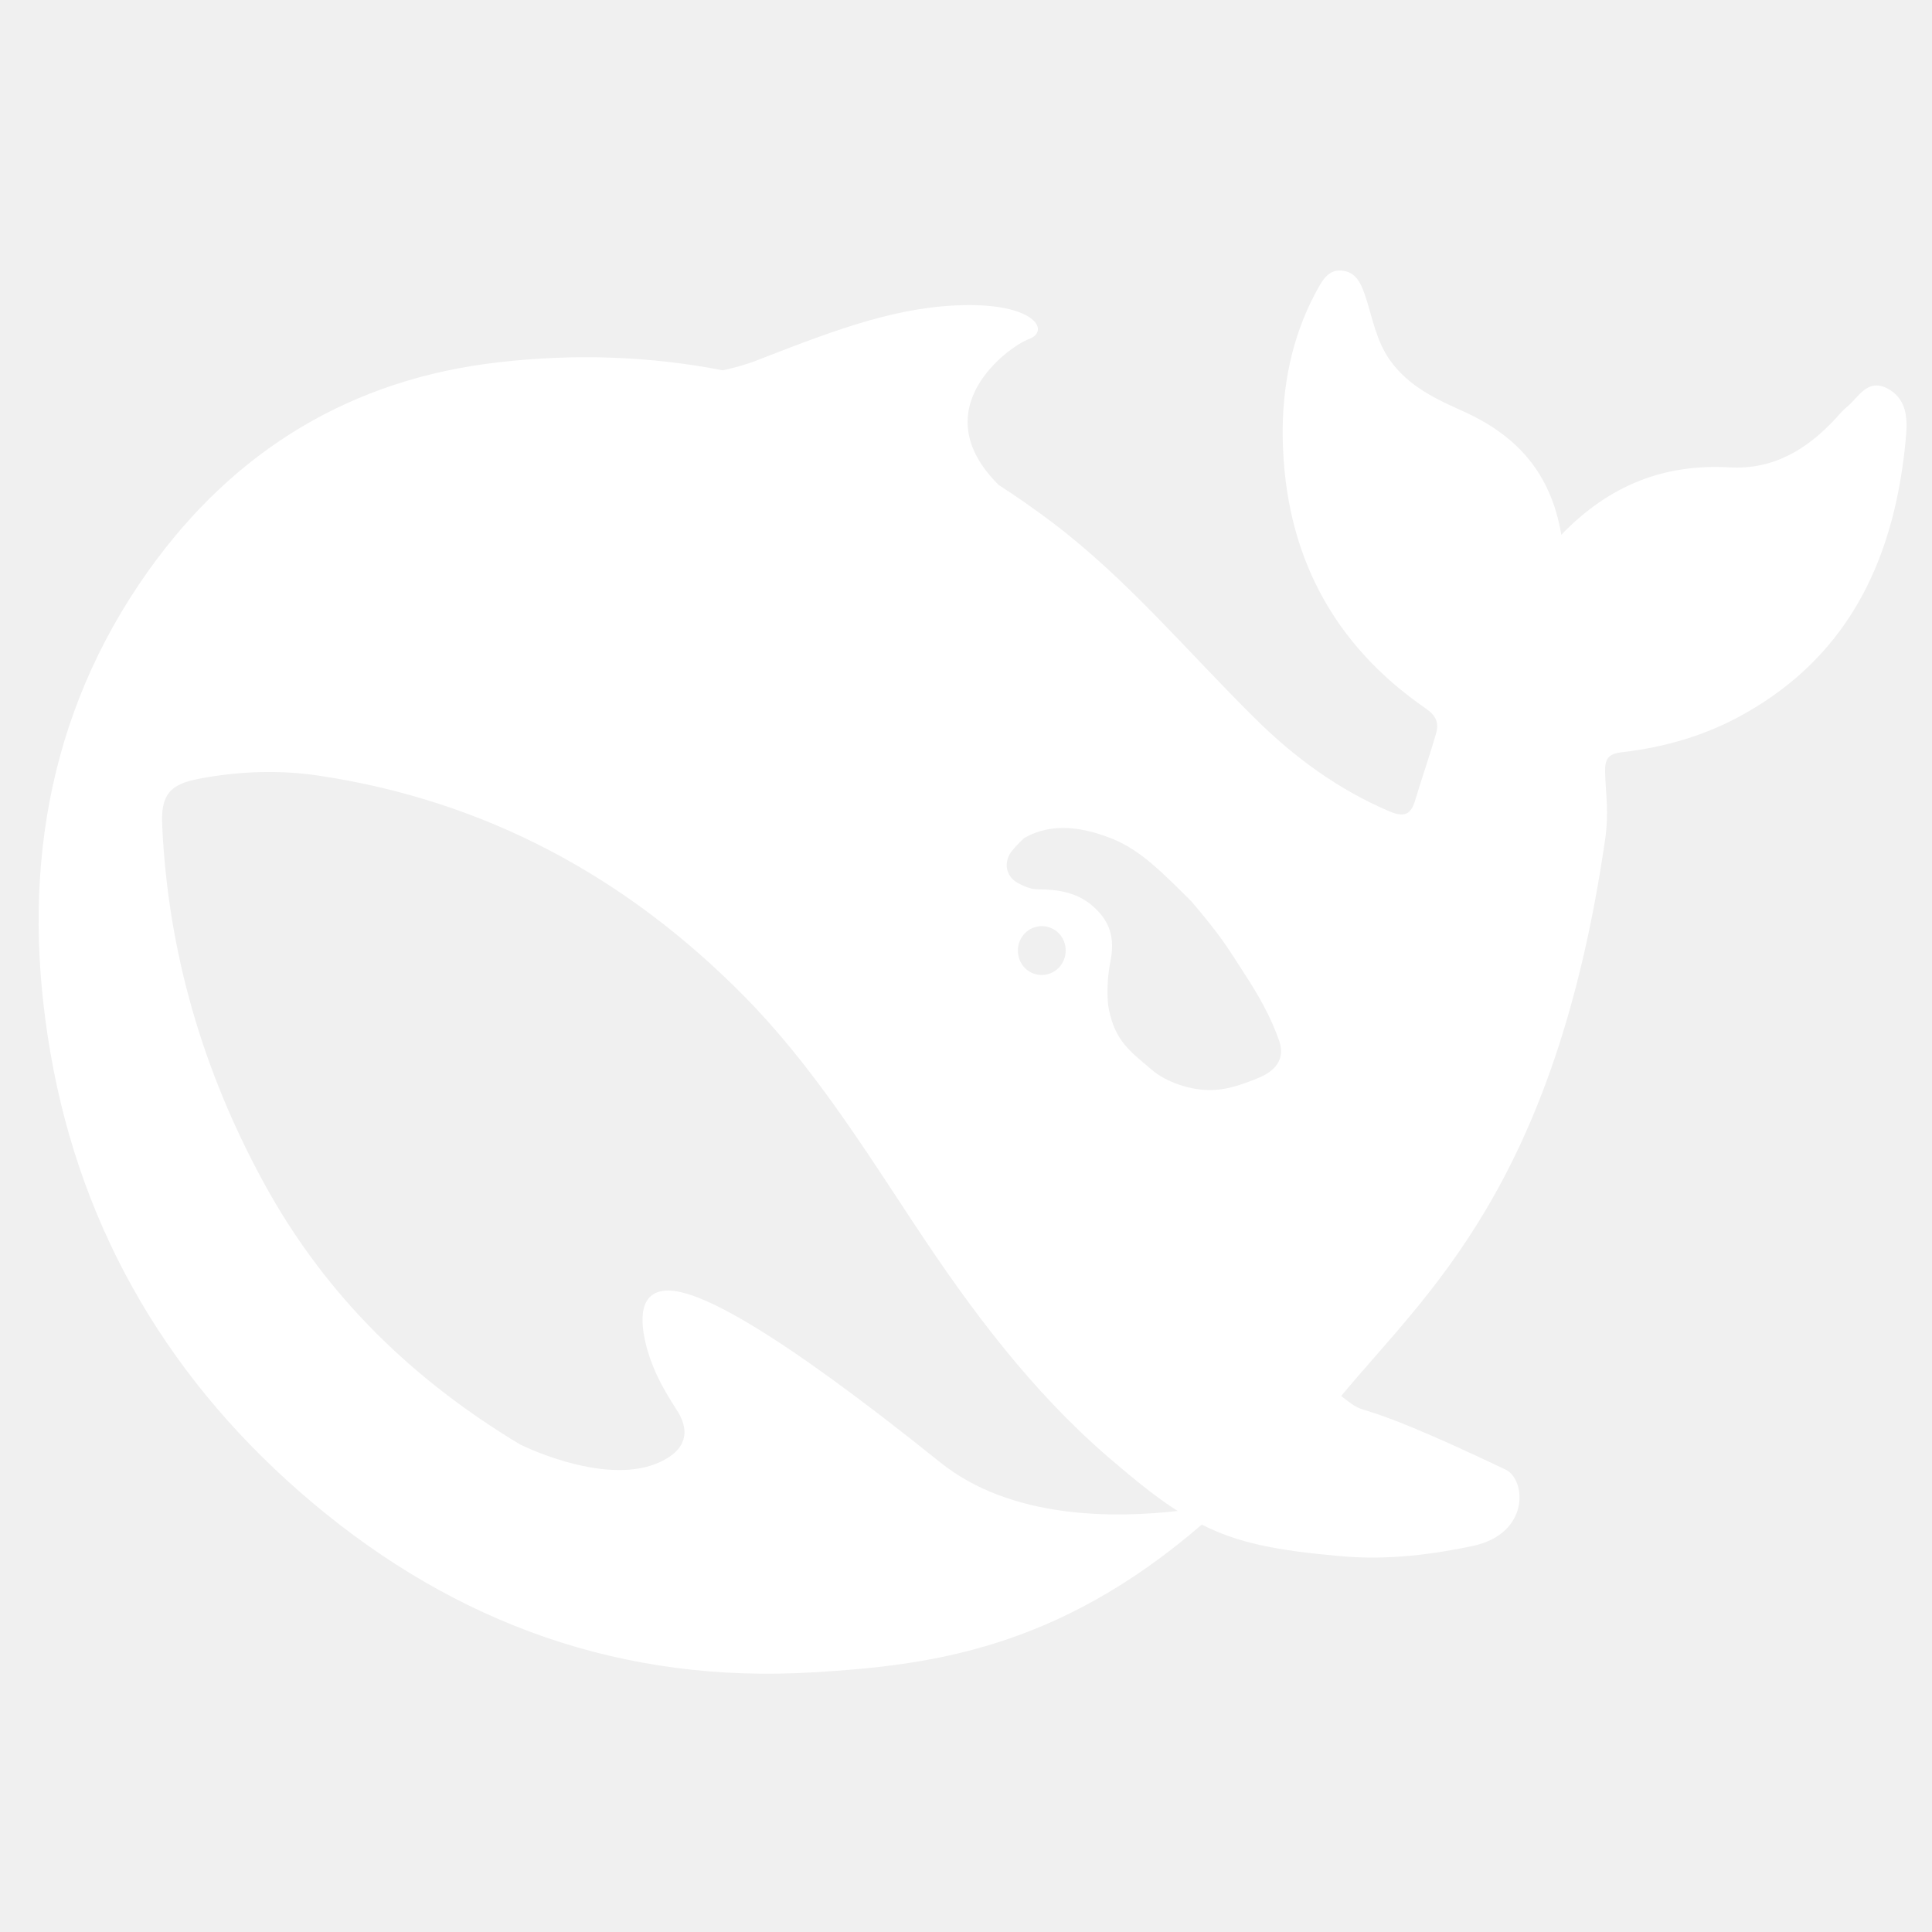
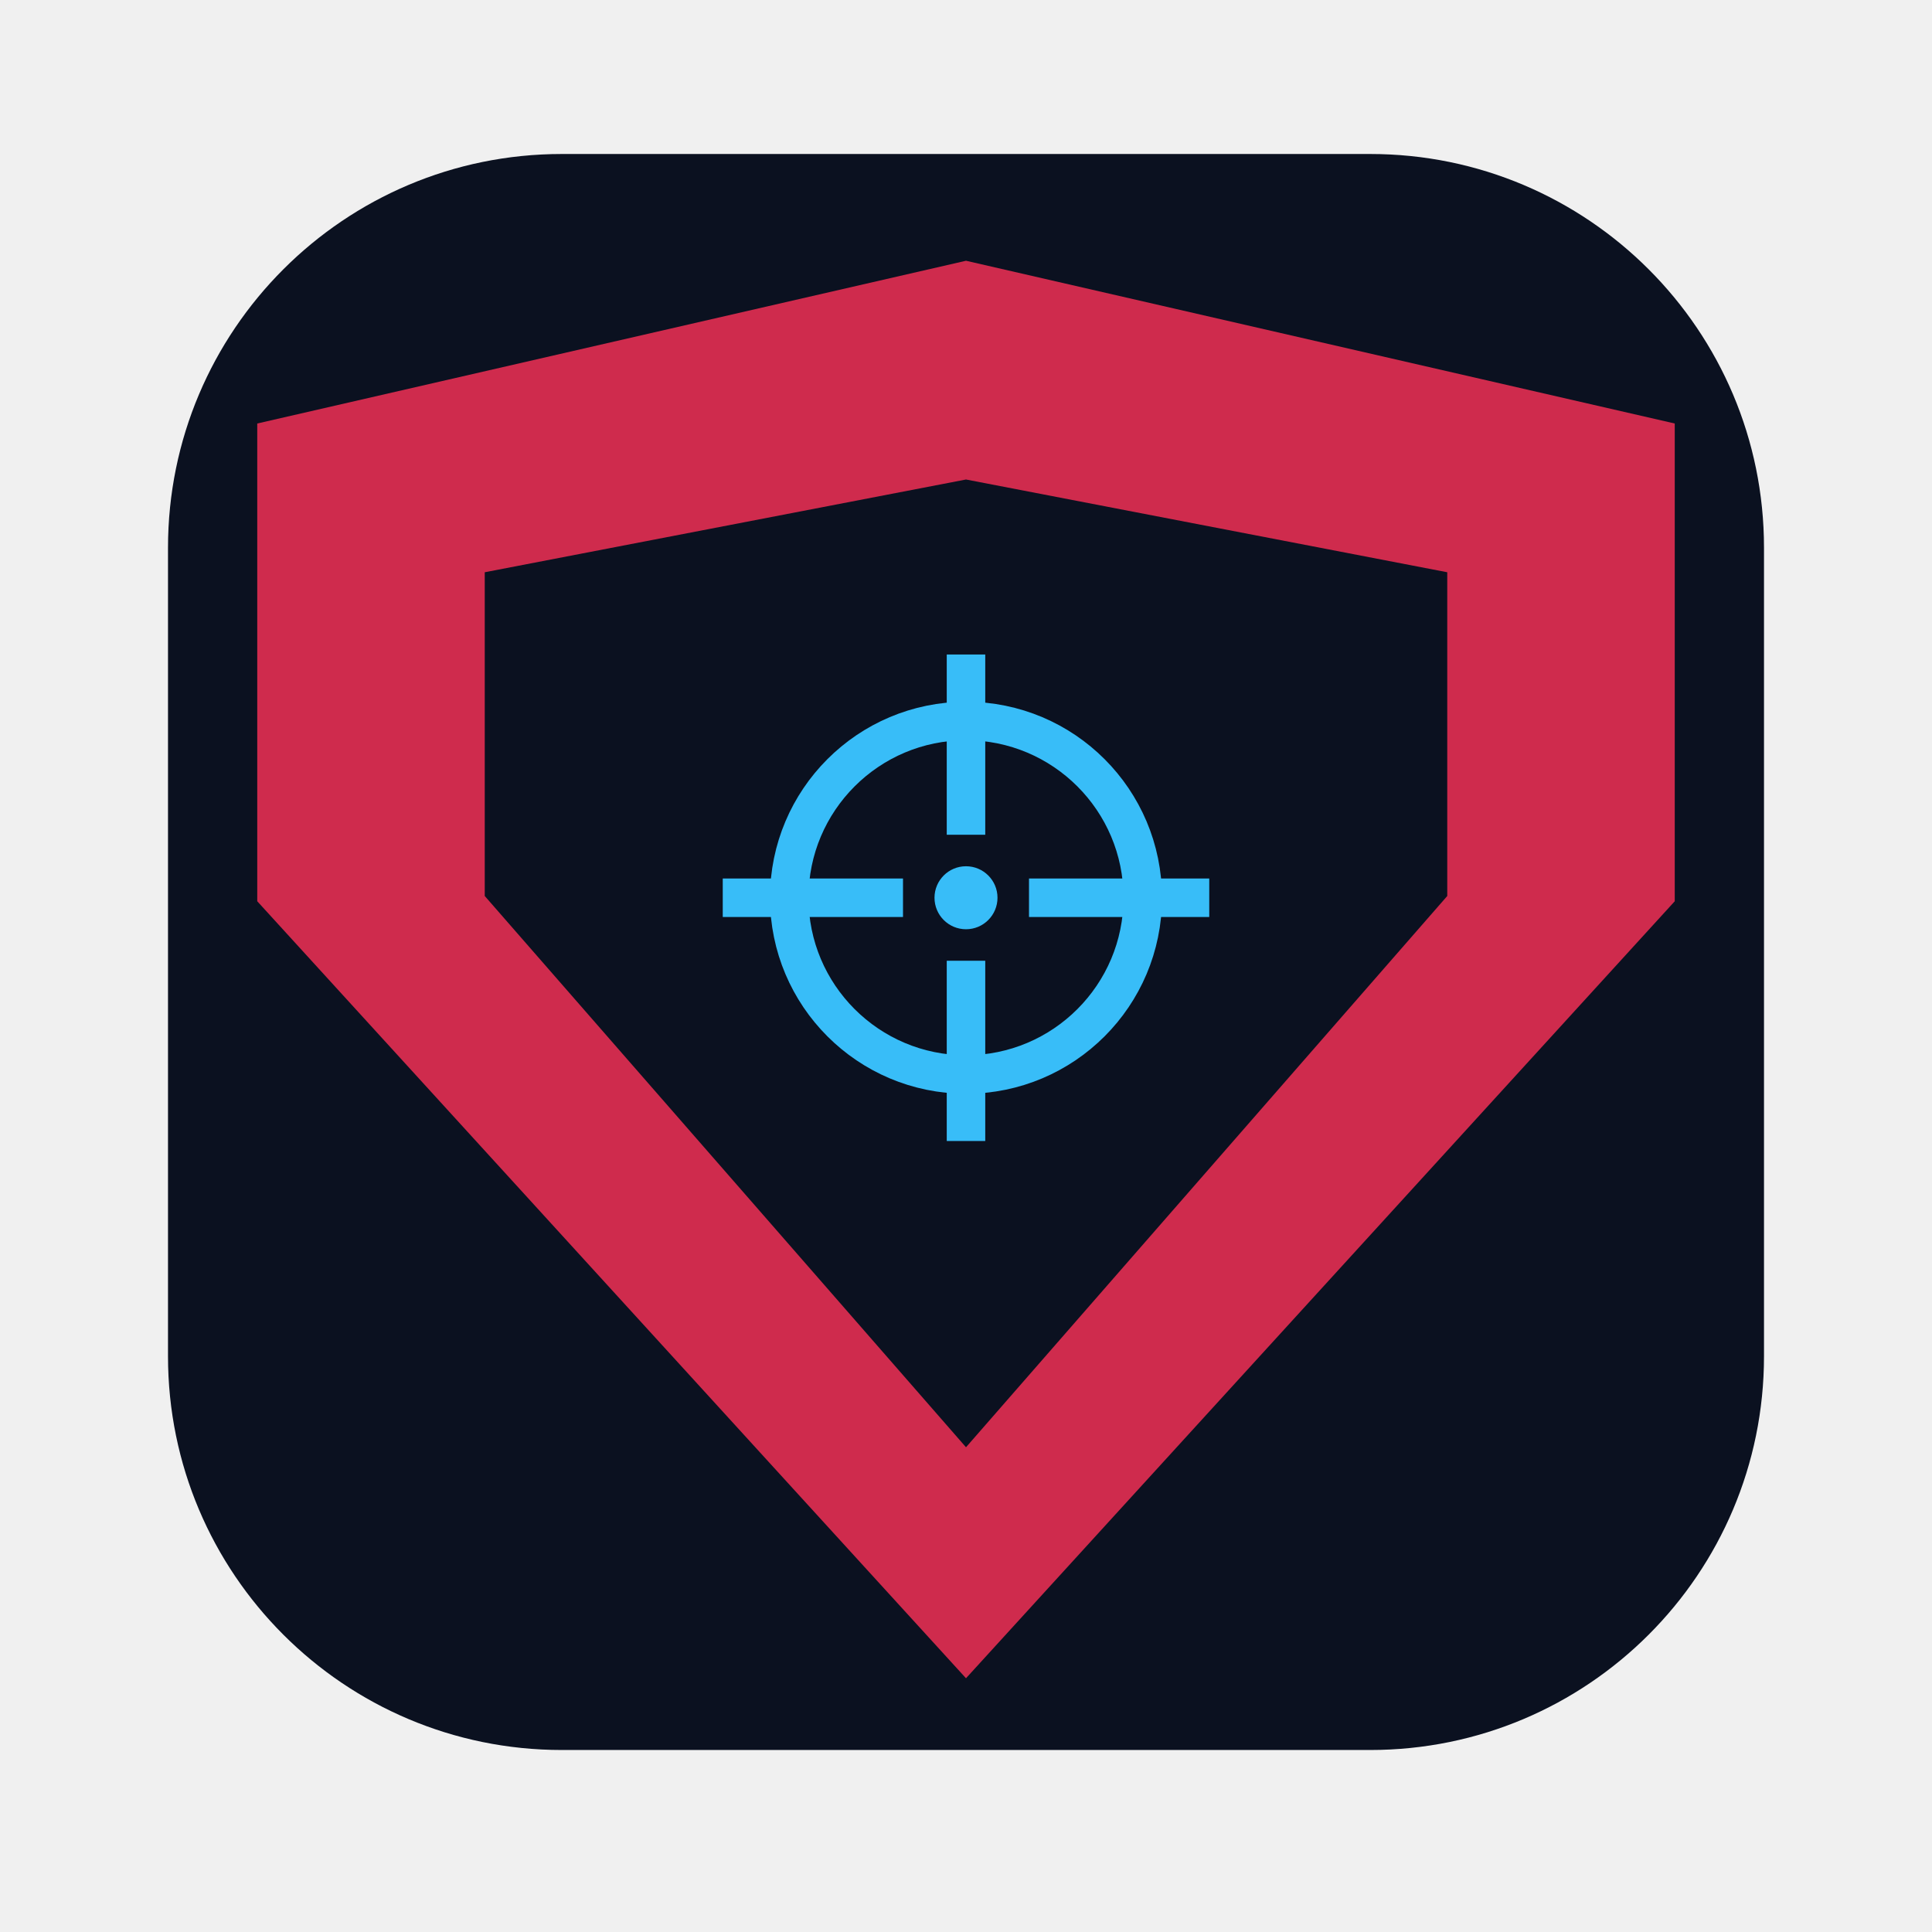
- <svg xmlns="http://www.w3.org/2000/svg" width="50" height="50" viewBox="0 0 50 50" fill="none">
-   <path id="path" d="M48.835 10.048C48.323 9.792 48.102 10.28 47.803 10.528C47.701 10.608 47.614 10.712 47.527 10.808C46.779 11.624 45.905 12.16 44.762 12.096C43.092 12 41.666 12.536 40.406 13.84C40.138 12.232 39.248 11.272 37.893 10.656C37.184 10.336 36.467 10.016 35.97 9.32C35.623 8.824 35.529 8.272 35.356 7.728C35.246 7.4 35.135 7.064 34.765 7.008C34.363 6.944 34.206 7.288 34.048 7.576C33.418 8.752 33.173 10.048 33.197 11.36C33.252 14.312 34.474 16.664 36.9 18.336C37.176 18.528 37.247 18.72 37.16 19C36.995 19.576 36.797 20.136 36.624 20.712C36.514 21.08 36.349 21.16 35.962 21C34.631 20.432 33.481 19.592 32.464 18.576C30.739 16.872 29.179 14.992 27.233 13.52C26.776 13.176 26.319 12.856 25.847 12.552C23.862 10.584 26.107 8.968 26.627 8.776C27.17 8.576 26.816 7.888 25.059 7.896C23.302 7.904 21.695 8.504 19.647 9.304C19.348 9.424 19.032 9.512 18.709 9.584C16.85 9.224 14.92 9.144 12.903 9.376C9.106 9.808 6.073 11.64 3.843 14.768C1.165 18.528 0.534 22.8 1.307 27.256C2.118 31.952 4.466 35.84 8.074 38.88C11.816 42.032 16.125 43.576 21.041 43.28C24.027 43.104 27.352 42.696 31.102 39.456C32.047 39.936 33.04 40.128 34.686 40.272C35.955 40.392 37.176 40.208 38.121 40.008C39.602 39.688 39.499 38.288 38.964 38.032C34.623 35.968 35.576 36.808 34.71 36.128C36.916 33.464 40.24 30.696 41.54 21.728C41.643 21.016 41.556 20.568 41.54 19.992C41.532 19.64 41.611 19.504 42.005 19.464C43.092 19.336 44.148 19.032 45.117 18.488C47.929 16.92 49.064 14.344 49.331 11.256C49.371 10.784 49.324 10.296 48.835 10.048ZM24.326 37.84C20.12 34.464 18.079 33.352 17.236 33.4C16.448 33.448 16.59 34.368 16.763 34.968C16.944 35.56 17.181 35.968 17.512 36.488C17.74 36.832 17.898 37.344 17.283 37.728C15.928 38.584 13.573 37.44 13.462 37.384C10.721 35.736 8.428 33.56 6.813 30.584C5.253 27.72 4.348 24.648 4.198 21.368C4.158 20.576 4.387 20.296 5.159 20.152C6.175 19.96 7.223 19.92 8.239 20.072C12.533 20.712 16.189 22.672 19.253 25.776C21.002 27.544 22.325 29.656 23.689 31.72C25.138 33.912 26.698 36 28.683 37.712C29.384 38.312 29.943 38.768 30.479 39.104C28.864 39.288 26.17 39.328 24.326 37.84ZM26.343 24.6C26.343 24.248 26.619 23.968 26.966 23.968C27.044 23.968 27.115 23.984 27.178 24.008C27.265 24.04 27.344 24.088 27.407 24.16C27.517 24.272 27.58 24.432 27.58 24.6C27.58 24.952 27.304 25.232 26.957 25.232C26.611 25.232 26.343 24.952 26.343 24.6ZM32.606 27.88C32.205 28.048 31.803 28.192 31.416 28.208C30.818 28.24 30.164 27.992 29.81 27.688C29.258 27.216 28.864 26.952 28.699 26.128C28.628 25.776 28.668 25.232 28.73 24.92C28.872 24.248 28.714 23.816 28.25 23.424C27.872 23.104 27.391 23.016 26.863 23.016C26.666 23.016 26.485 22.928 26.351 22.856C26.13 22.744 25.949 22.464 26.123 22.12C26.178 22.008 26.446 21.736 26.509 21.688C27.226 21.272 28.053 21.408 28.817 21.72C29.526 22.016 30.061 22.56 30.834 23.328C31.622 24.256 31.763 24.512 32.212 25.208C32.567 25.752 32.89 26.312 33.11 26.952C33.245 27.352 33.071 27.68 32.606 27.88Z" fill="#fff" fill-opacity="1" fill-rule="nonzero" />
+ <svg xmlns="http://www.w3.org/2000/svg" width="1104" height="1104" viewBox="0 0 1104 1104" fill="none">
+   <g transform="translate(40 32)">
+     <rect x="56" y="56" width="912" height="912" rx="225" fill="#0B1120" />
+     <path fill="#CF2B4D" fill-rule="evenodd" d="M512 117L917 210L917 483L512 927L107 483L107 210Z M512 242L787 295L787 480L512 795L237 480L237 295Z" />
+     <circle cx="512" cy="481" r="101" fill="none" stroke="#38BDF8" stroke-width="22" />
+     <g fill="#38BDF8">
+       <rect x="501" y="342" width="22" height="103" />
+       <rect x="501" y="517" width="22" height="103" />
+       <rect x="373" y="470" width="103" height="22" />
+       <rect x="548" y="470" width="103" height="22" />
+       <circle cx="512" cy="481" r="18" />
+     </g>
+   </g>
</svg>
